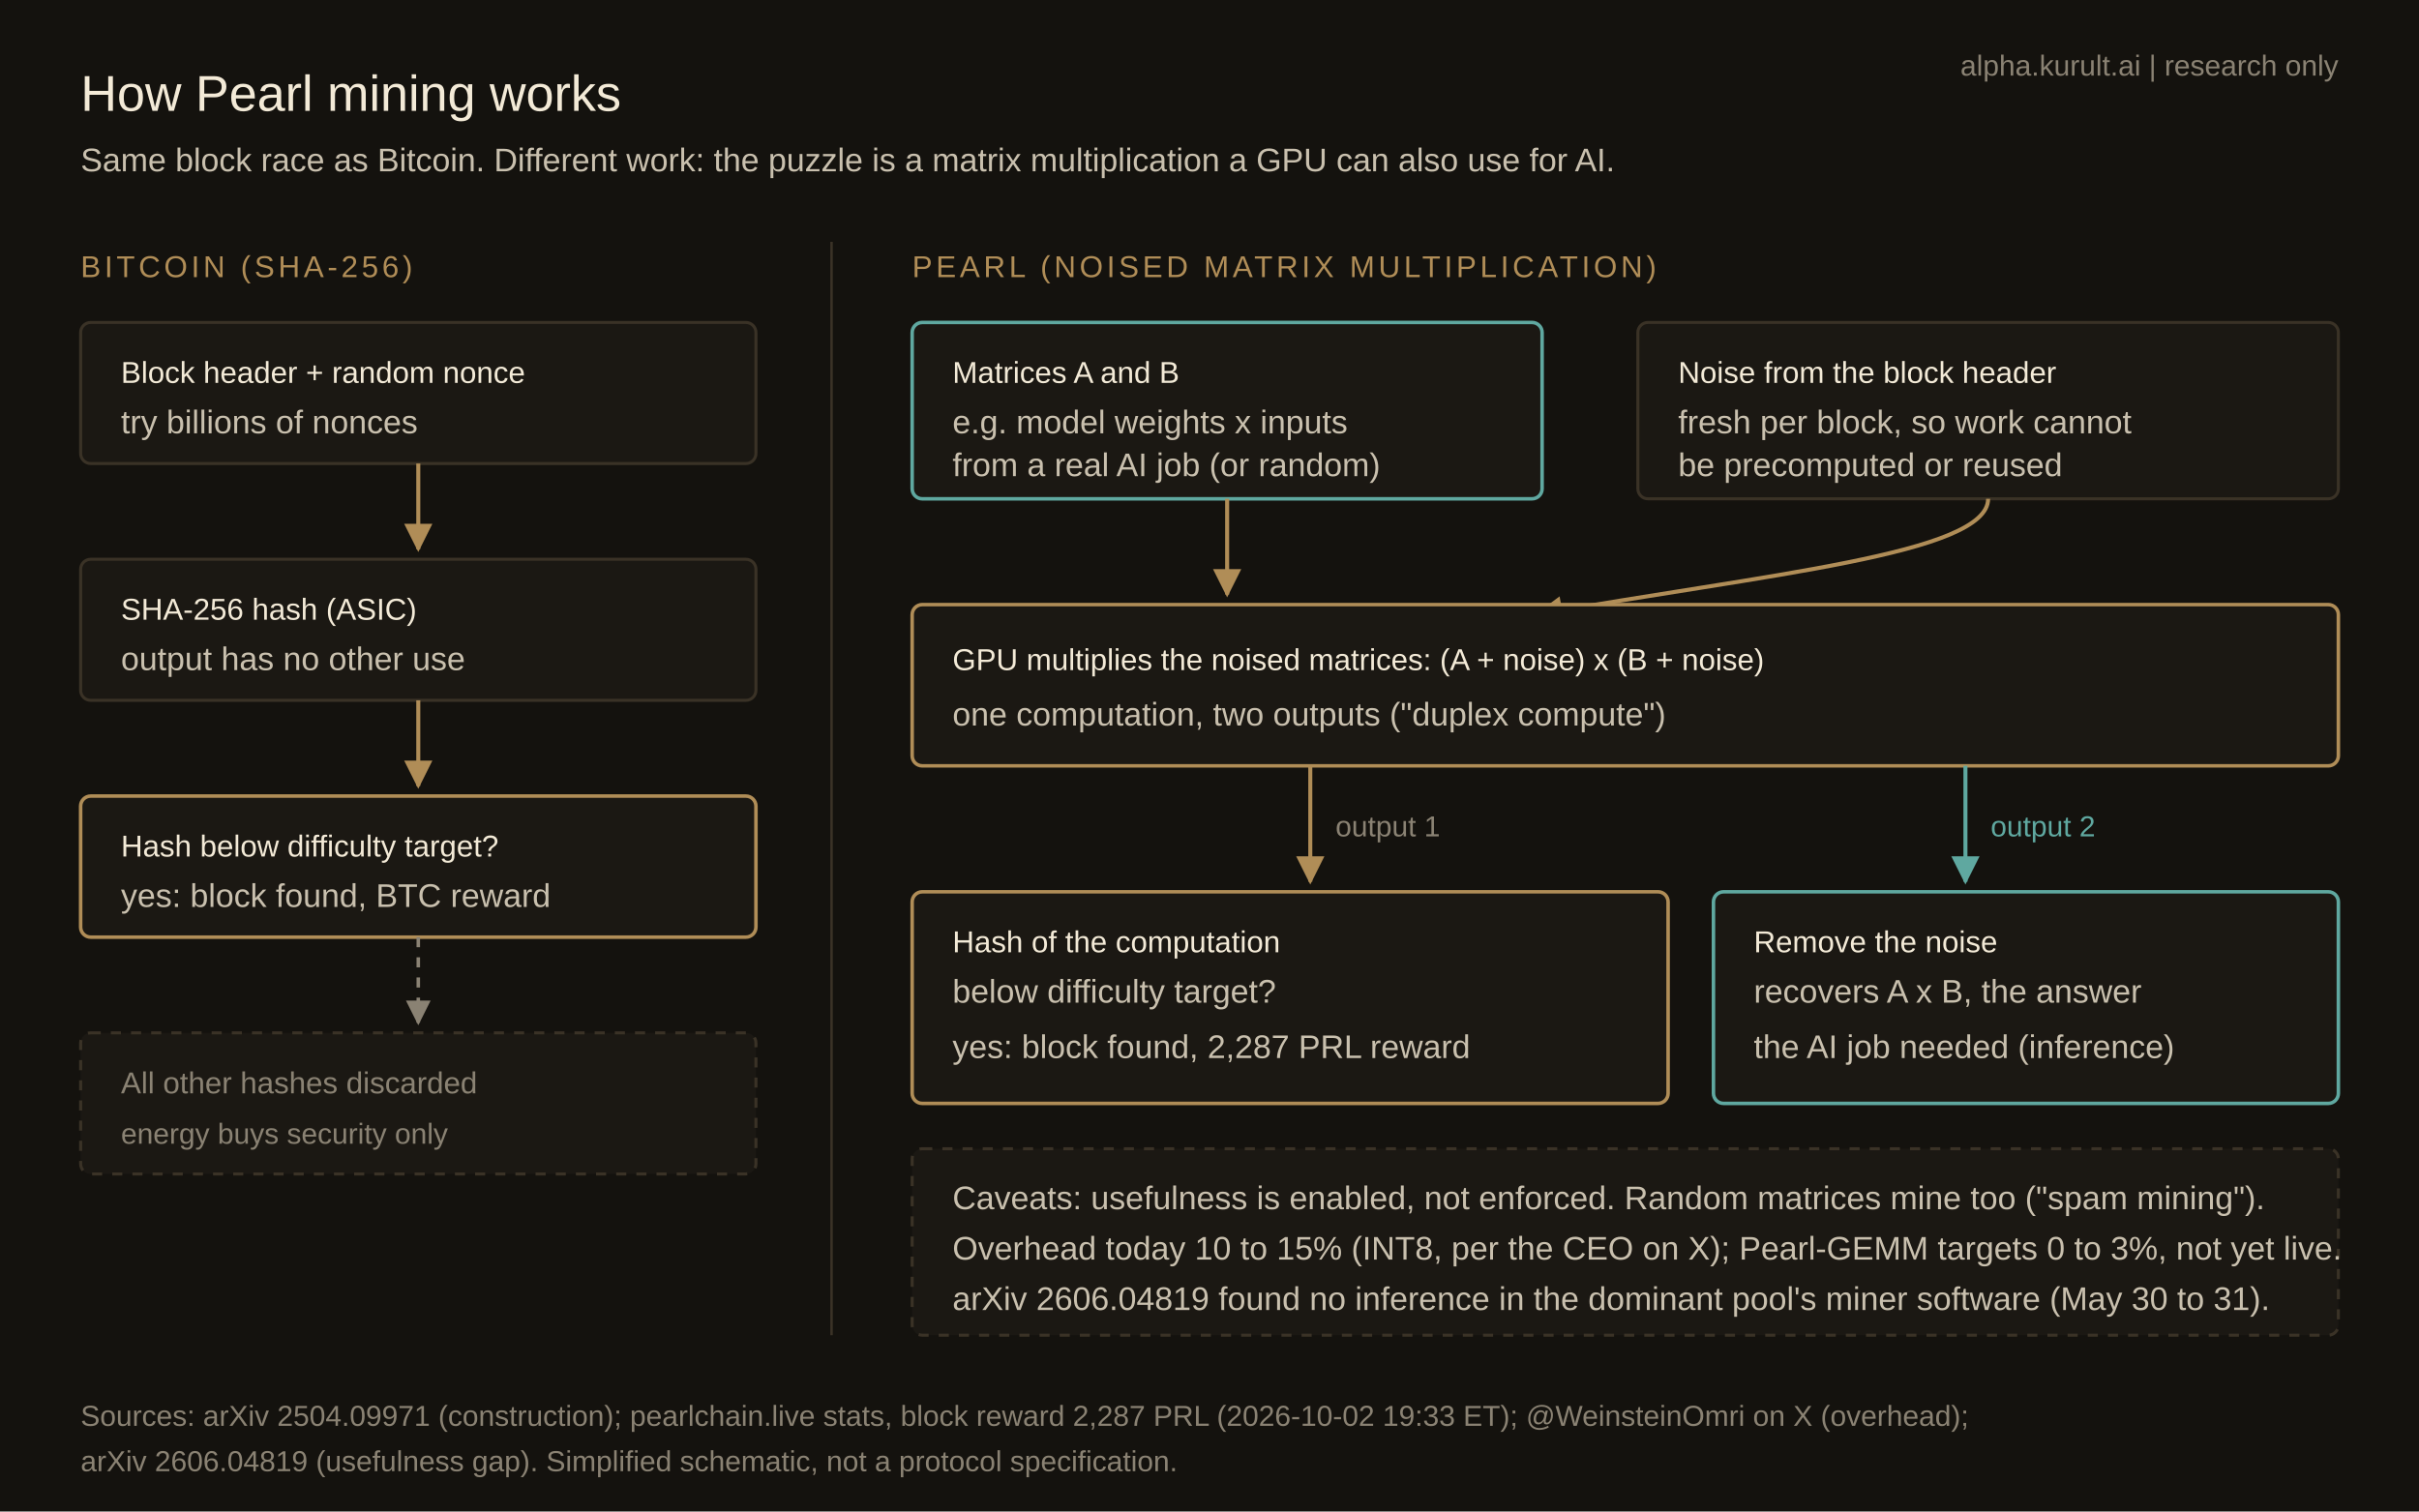
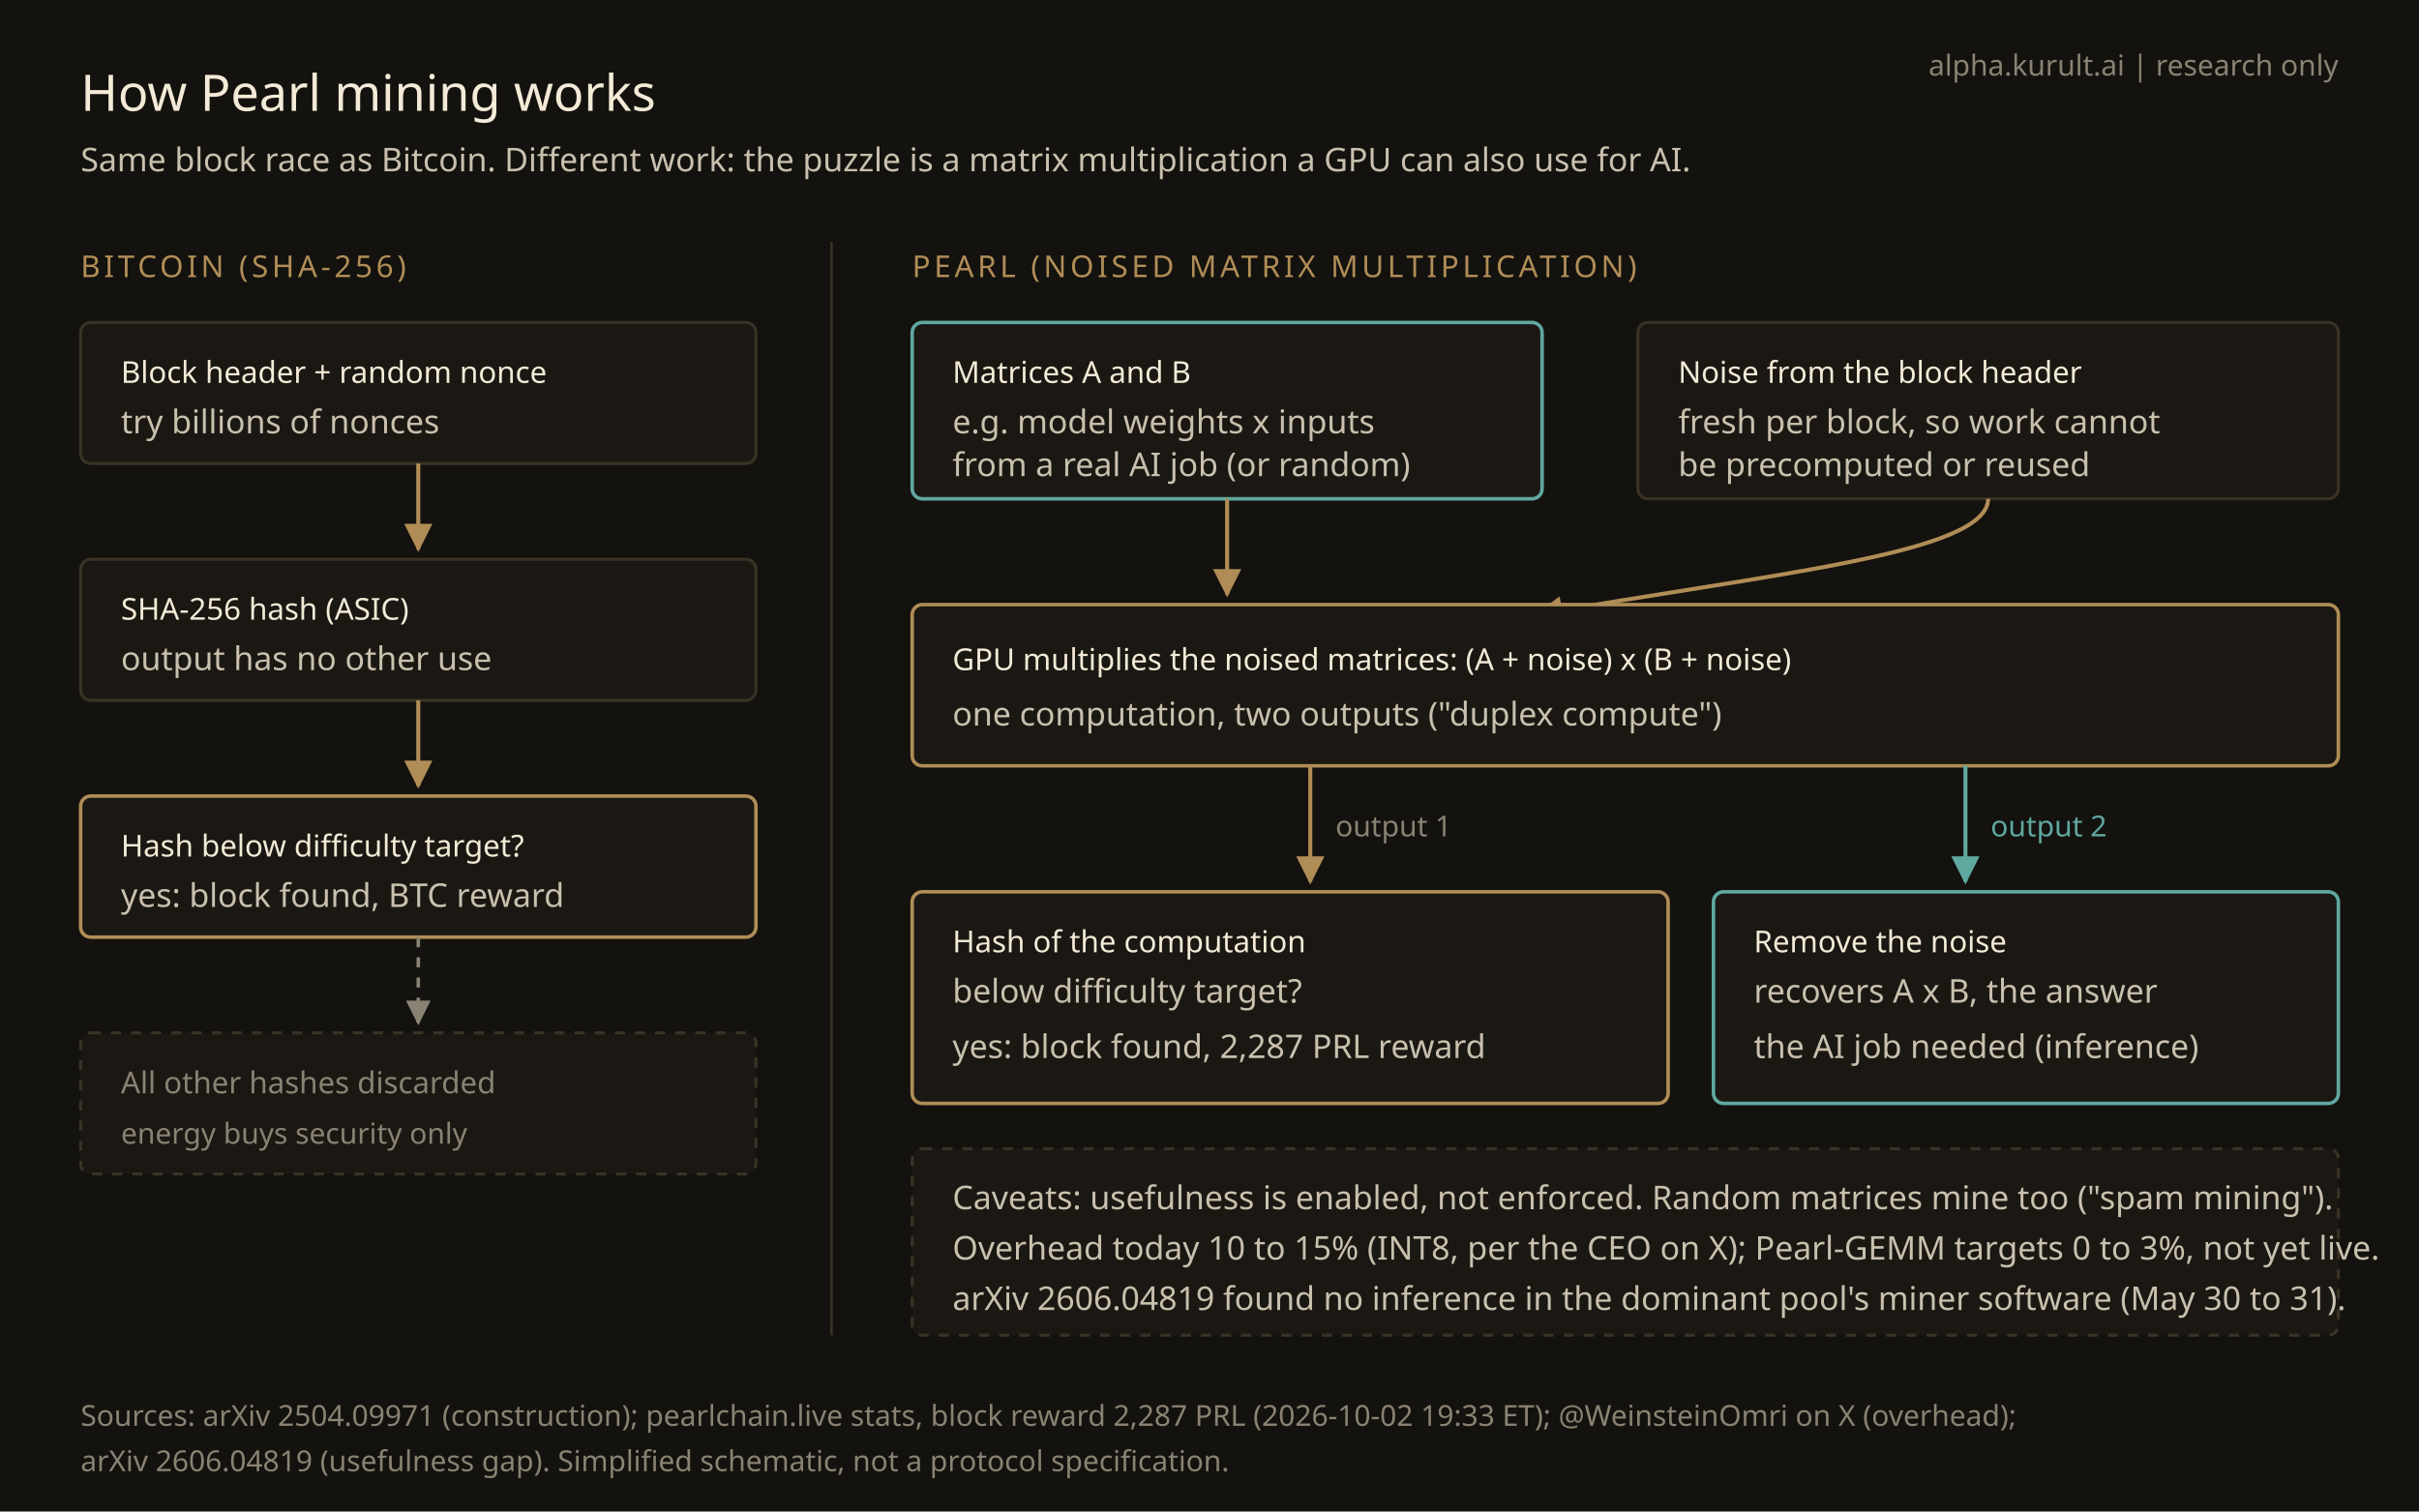
<svg xmlns="http://www.w3.org/2000/svg" viewBox="0 0 960 600" width="960" height="600" role="img" aria-labelledby="t d">
  <defs>
    <marker id="a" viewBox="0 0 10 10" refX="9" refY="5" markerWidth="7" markerHeight="7" orient="auto-start-reverse">
      <path d="M0,0 L10,5 L0,10 z" fill="#b08d57" />
    </marker>
    <marker id="ag" viewBox="0 0 10 10" refX="9" refY="5" markerWidth="7" markerHeight="7" orient="auto-start-reverse">
      <path d="M0,0 L10,5 L0,10 z" fill="#8a8273" />
    </marker>
    <marker id="at" viewBox="0 0 10 10" refX="9" refY="5" markerWidth="7" markerHeight="7" orient="auto-start-reverse">
      <path d="M0,0 L10,5 L0,10 z" fill="#5fa8a0" />
    </marker>
    <style>
- text{font-family:"IBM Plex Sans","Helvetica Neue",Arial,sans-serif;fill:#f3ead7}
+ text{font-family:sans-serif;fill:#f3ead7}
.h{font-size:20px}.s{font-size:13px;fill:#c9c0ae}.f{font-size:11.5px;fill:#8a8273}.k{font-size:12px;letter-spacing:.12em;fill:#b08d57}
.box{fill:#1b1813;stroke:#3a3226;stroke-width:1.2}.hot{fill:#1b1813;stroke:#b08d57;stroke-width:1.4}.use{fill:#1b1813;stroke:#5fa8a0;stroke-width:1.4}
.ln{stroke:#b08d57;stroke-width:1.6;fill:none}.lg{stroke:#8a8273;stroke-width:1.4;fill:none;stroke-dasharray:4 4}.lt{stroke:#5fa8a0;stroke-width:1.6;fill:none}
</style>
  </defs>
  <rect width="960" height="600" fill="#14120e" />
  <text x="32" y="44" class="h">How Pearl mining works</text>
  <text x="32" y="68" class="s">Same block race as Bitcoin. Different work: the puzzle is a matrix multiplication a GPU can also use for AI.</text>
  <text x="928" y="30" class="f" text-anchor="end">alpha.kurult.ai | research only</text>
  <line x1="330" y1="96" x2="330" y2="530" stroke="#3a3226" />
  <text x="32" y="110" class="k">BITCOIN (SHA-256)</text>
  <rect x="32" y="128" width="268" height="56" rx="4" class="box" />
  <text x="48" y="152">Block header + random nonce</text>
  <text x="48" y="172" class="s">try billions of nonces</text>
  <path d="M166 184 V218" class="ln" marker-end="url(#a)" />
  <rect x="32" y="222" width="268" height="56" rx="4" class="box" />
  <text x="48" y="246">SHA-256 hash (ASIC)</text>
  <text x="48" y="266" class="s">output has no other use</text>
  <path d="M166 278 V312" class="ln" marker-end="url(#a)" />
  <rect x="32" y="316" width="268" height="56" rx="4" class="hot" />
  <text x="48" y="340">Hash below difficulty target?</text>
  <text x="48" y="360" class="s">yes: block found, BTC reward</text>
  <path d="M166 372 V406" class="lg" marker-end="url(#ag)" />
  <rect x="32" y="410" width="268" height="56" rx="4" class="box" stroke-dasharray="4 4" />
  <text x="48" y="434" fill="#8a8273" style="fill:#8a8273">All other hashes discarded</text>
  <text x="48" y="454" class="f">energy buys security only</text>
  <text x="362" y="110" class="k">PEARL (NOISED MATRIX MULTIPLICATION)</text>
  <rect x="362" y="128" width="250" height="70" rx="4" class="use" />
  <text x="378" y="152">Matrices A and B</text>
  <text x="378" y="172" class="s">e.g. model weights x inputs</text>
  <text x="378" y="189" class="s">from a real AI job (or random)</text>
  <rect x="650" y="128" width="278" height="70" rx="4" class="box" />
  <text x="666" y="152">Noise from the block header</text>
  <text x="666" y="172" class="s">fresh per block, so work cannot</text>
  <text x="666" y="189" class="s">be precomputed or reused</text>
  <path d="M487 198 V236" class="ln" marker-end="url(#a)" />
  <path d="M789 198 C789 220 700 228 610 244" class="ln" marker-end="url(#a)" />
  <rect x="362" y="240" width="566" height="64" rx="4" class="hot" />
  <text x="378" y="266">GPU multiplies the noised matrices: (A + noise) x (B + noise)</text>
  <text x="378" y="288" class="s">one computation, two outputs ("duplex compute")</text>
  <path d="M520 304 V350" class="ln" marker-end="url(#a)" />
  <path d="M780 304 V350" class="lt" marker-end="url(#at)" />
  <text x="530" y="332" class="f">output 1</text>
  <text x="790" y="332" class="f" style="fill:#5fa8a0">output 2</text>
  <rect x="362" y="354" width="300" height="84" rx="4" class="hot" />
  <text x="378" y="378">Hash of the computation</text>
  <text x="378" y="398" class="s">below difficulty target?</text>
  <text x="378" y="420" class="s">yes: block found, 2,287 PRL reward</text>
  <rect x="680" y="354" width="248" height="84" rx="4" class="use" />
  <text x="696" y="378">Remove the noise</text>
  <text x="696" y="398" class="s">recovers A x B, the answer</text>
  <text x="696" y="420" class="s">the AI job needed (inference)</text>
  <rect x="362" y="456" width="566" height="74" rx="4" class="box" stroke-dasharray="4 4" />
  <text x="378" y="480" class="s">Caveats: usefulness is enabled, not enforced. Random matrices mine too ("spam mining").</text>
  <text x="378" y="500" class="s">Overhead today 10 to 15% (INT8, per the CEO on X); Pearl-GEMM targets 0 to 3%, not yet live.</text>
  <text x="378" y="520" class="s">arXiv 2606.04819 found no inference in the dominant pool's miner software (May 30 to 31).</text>
  <text x="32" y="566" class="f">Sources: arXiv 2504.09971 (construction); pearlchain.live stats, block reward 2,287 PRL (2026-10-02 19:33 ET); @WeinsteinOmri on X (overhead);</text>
  <text x="32" y="584" class="f">arXiv 2606.04819 (usefulness gap). Simplified schematic, not a protocol specification.</text>
</svg>
